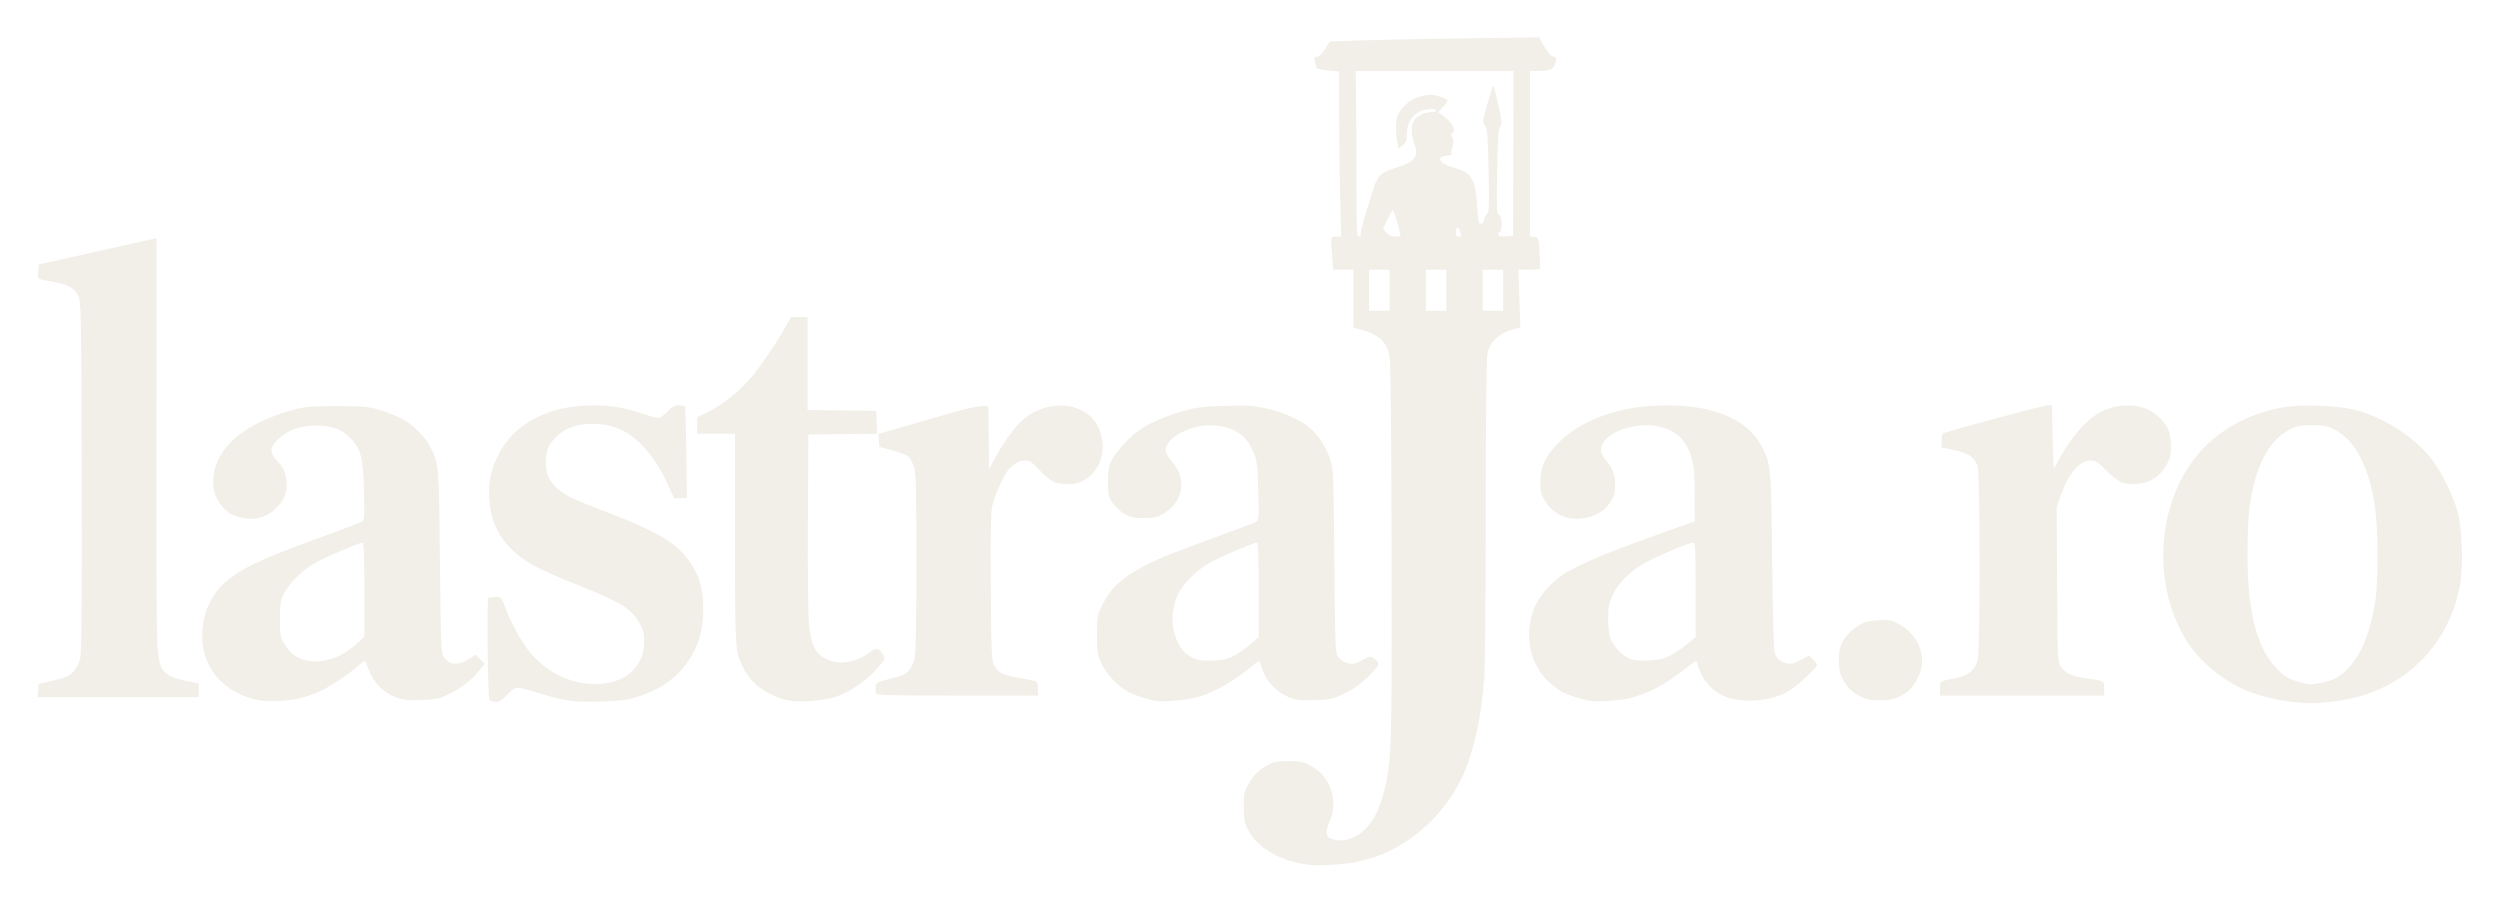
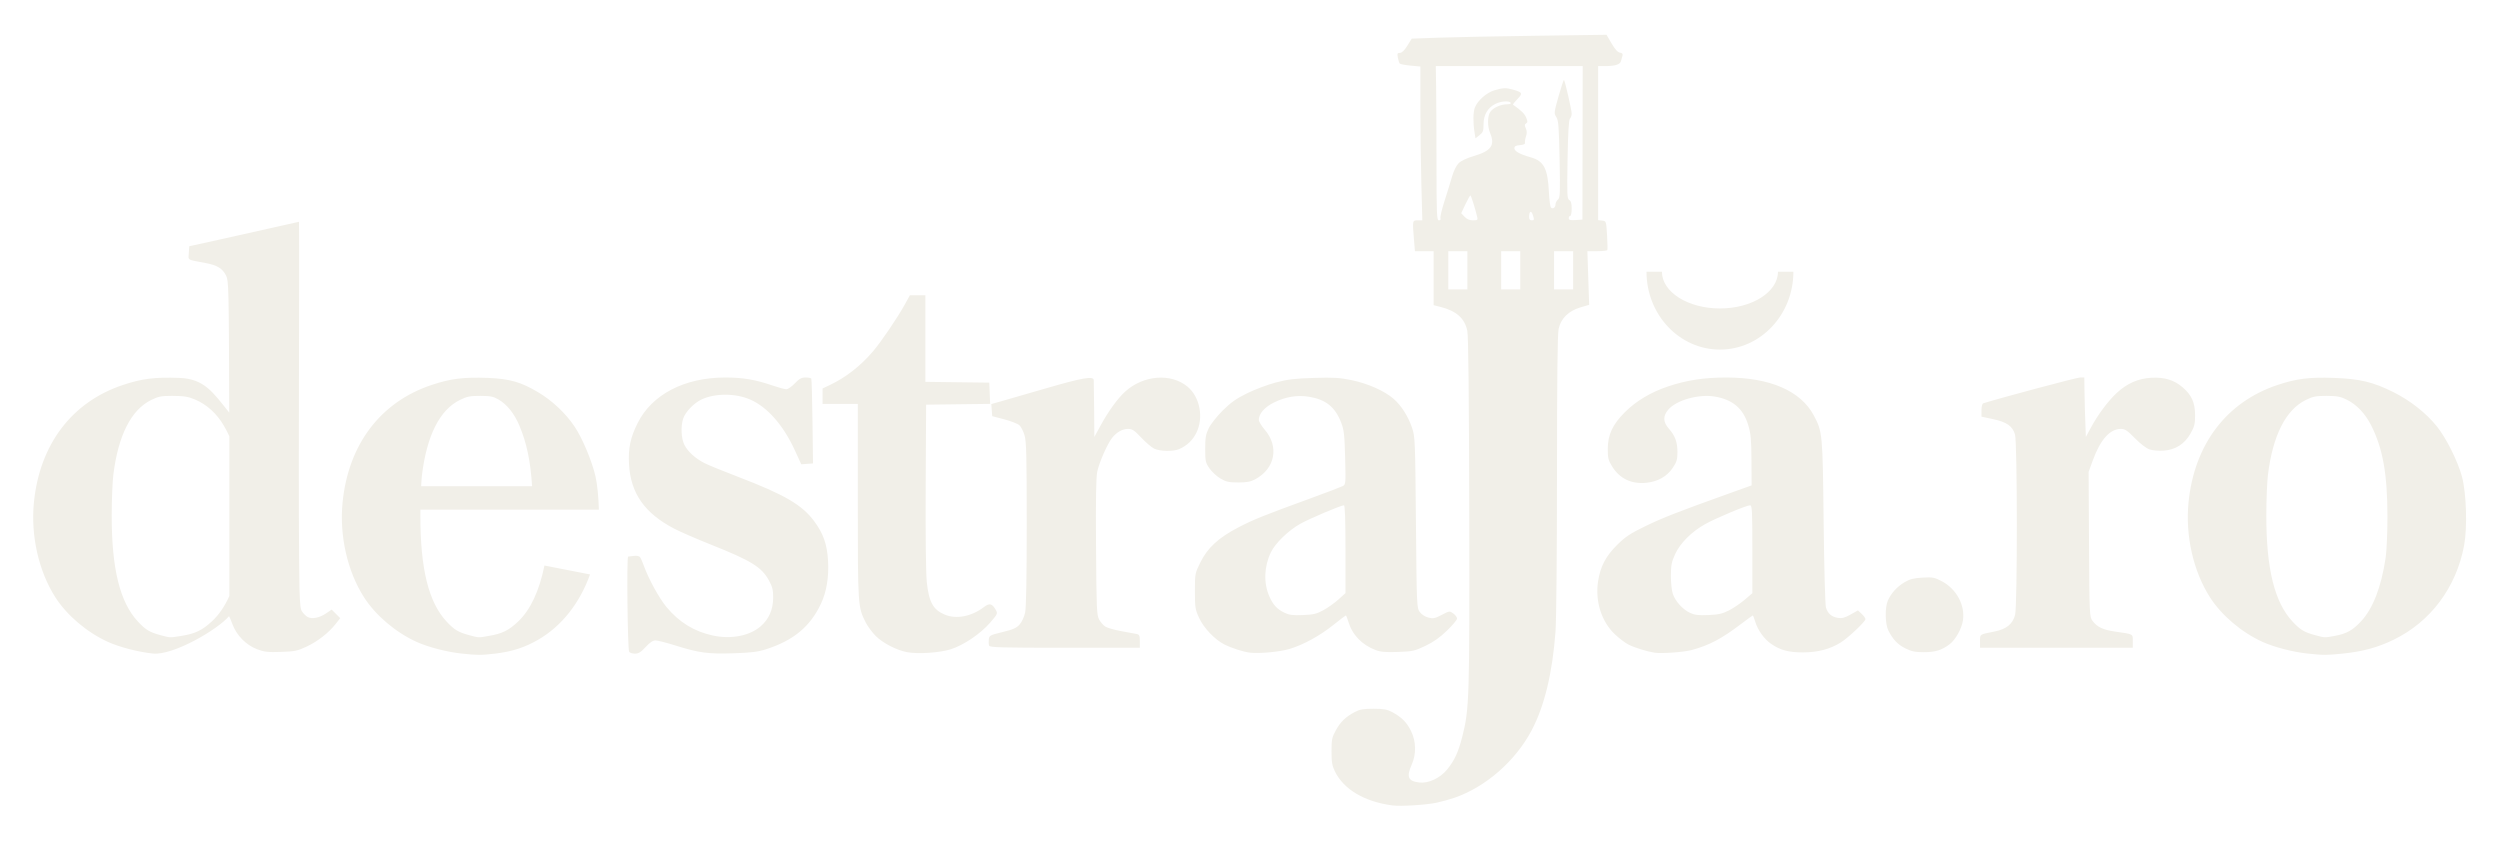
- <svg xmlns="http://www.w3.org/2000/svg" width="1585" height="573" viewBox="0 0 1585 573" role="img" aria-labelledby="logo-title logo-description">
-   <path id="lastraja-wordmark" fill="#f1efe8" fill-rule="evenodd" d="M830 548.34 C811.01 545.84 796.87 537.5 790.85 525.27 C788.91 521.33 788.5 518.93 788.5 511.5 C788.5 503.4 788.8 501.97 791.45 497.17 C794.68 491.33 798.07 488.07 804.38 484.71 C807.69 482.96 810.17 482.52 817 482.52 C823.83 482.52 826.31 482.96 829.62 484.71 C836.21 488.22 839.71 491.71 842.63 497.68 C846.11 504.78 846.29 513.29 843.13 520.45 C839.35 528.98 840.58 531.86 848.4 532.74 C854.53 533.43 862.5 529.68 867.2 523.89 C872.27 517.64 874.85 512.03 877.53 501.48 C882.31 482.63 882.52 476 882.26 349 C882.1 268.46 881.68 228.82 880.94 225.24 C879.18 216.71 873.53 211.67 862.63 208.93 L858 207.76 858 189.38 L858 171 851.65 171 L845.29 171 844.65 163.35 C843.53 150.1 843.54 150 847.16 150 L850.32 150 849.66 125.25 C849.3 111.64 849 88.08 849 72.89 L849 45.29 842.32 44.67 C838.65 44.32 835.33 43.69 834.95 43.27 C834.57 42.85 833.99 41.04 833.66 39.25 C833.14 36.46 833.33 36 835.07 36 C836.4 36 838.11 34.35 840.09 31.16 L843.11 26.31 861.3 25.65 C871.31 25.29 901.15 24.7 927.61 24.34 L975.72 23.68 979.17 29.59 C981.5 33.58 983.34 35.61 984.85 35.83 C986.39 36.05 986.94 36.67 986.62 37.83 C986.37 38.75 985.88 40.46 985.55 41.63 C984.88 43.99 981.51 45 974.37 45 L970 45 970 97.43 L970 149.87 972.75 150.18 C975.49 150.5 975.5 150.54 976.08 160 C976.4 165.22 976.48 169.84 976.27 170.25 C976.06 170.66 972.91 171 969.28 171 L962.69 171 963.29 189.26 L963.9 207.52 957.93 209.28 C949.87 211.65 944.63 216.84 943.11 223.94 C942.34 227.5 942 258.16 942 322.8 C942 376.09 941.56 422.32 940.99 430 C938.87 458.36 933.43 480.83 924.68 497.34 C913.63 518.17 893.53 535.72 872.25 543.1 C869.09 544.2 863.56 545.72 859.98 546.49 C852.84 548.01 835.56 549.08 830 548.34 Z M881 184 L881 171 874.5 171 L868 171 868 184 L868 197 874.5 197 L881 197 881 184 Z M917 184 L917 171 910.5 171 L904 171 904 184 L904 197 910.5 197 L917 197 917 184 Z M953 184 L953 171 946.5 171 L940 171 940 184 L940 197 946.5 197 L953 197 953 184 Z M862.66 148.56 C862.36 147.76 863.61 142.48 865.44 136.81 C867.27 131.14 869.58 123.63 870.58 120.13 C871.64 116.4 873.48 112.68 875.02 111.13 C876.67 109.49 880.56 107.65 885.4 106.22 C897.2 102.75 899.94 98.9 896.5 90.65 C894.53 85.94 894.59 79.03 896.63 76.12 C898.58 73.33 903.77 71 908.03 71 C909.83 71 910.86 70.58 910.5 70 C909.53 68.43 903.84 68.83 900.02 70.75 C894.82 73.36 892 78.22 892 84.58 C892 89.14 891.63 90.15 889.25 92.02 L886.5 94.19 885.82 89.85 C884.79 83.2 884.89 76.43 886.06 73.32 C887.86 68.53 894.01 63.07 899.41 61.47 C905.24 59.74 907.29 59.67 912 61.01 C918.56 62.88 918.86 63.52 915.06 67.44 C913.18 69.38 911.83 71.11 912.07 71.28 C917.76 75.3 919.94 77.44 921.01 80.03 C922.1 82.65 922.09 83.33 920.97 84.02 C919.9 84.68 919.85 85.38 920.77 87.39 C921.58 89.17 921.62 90.78 920.91 92.82 C920.36 94.41 920.04 96.34 920.2 97.11 C920.41 98.06 919.33 98.6 916.75 98.81 C913.9 99.05 913 99.56 913 100.95 C913 102.94 916.78 105.05 924 107.07 C933.14 109.64 935.73 114.65 936.54 131.33 C936.78 136.3 937.39 140.79 937.9 141.3 C939.18 142.58 941 141.26 941 139.06 C941 138.06 941.74 136.63 942.64 135.88 C944.11 134.66 944.23 131.8 943.77 108.42 C943.32 86.02 943.01 81.94 941.54 79.7 C939.89 77.18 939.94 76.66 943.07 65.54 C944.86 59.19 946.52 54.19 946.76 54.43 C947.47 55.14 952 74.98 952 77.39 C952 78.6 951.47 80.13 950.83 80.77 C950.02 81.58 949.51 90.13 949.19 108.61 C948.78 132.55 948.89 135.36 950.36 136.18 C951.54 136.84 952 138.51 952 142.05 C952 144.77 951.55 147 951 147 C950.45 147 950 147.7 950 148.55 C950 149.78 950.98 150.05 954.66 149.8 L959.32 149.5 959.41 97.25 L959.5 45 909.49 45 L859.49 45 859.72 59.75 C859.84 67.86 859.96 91.49 859.97 112.25 C860 146.24 860.16 150 861.61 150 C862.6 150 863 149.45 862.66 148.56 Z M887.69 147.75 C886.16 141.39 883.51 133.01 883.04 133.05 C882.74 133.08 881.22 135.81 879.64 139.12 L876.79 145.15 879.07 147.57 C880.63 149.23 882.44 150 884.79 150 C887.85 150 888.17 149.75 887.69 147.75 Z M925.62 146.56 C924.49 142.94 923.04 143.6 923.02 147.75 C923 149.28 923.59 150 924.85 150 C926.5 150 926.59 149.63 925.62 146.56 Z M1452.91 444.93 C1442.92 443.87 1430.22 440.57 1422.34 437 C1408.11 430.55 1394.39 418.91 1386.52 406.6 C1375.16 388.83 1369.7 364.58 1371.96 341.92 C1375.9 302.53 1397.79 273.67 1432.51 262.1 C1445.52 257.76 1454.21 256.67 1471 257.28 C1488.71 257.93 1497.55 260.05 1511.5 267 C1522.91 272.69 1533.67 281.17 1541 290.26 C1547.35 298.12 1555.32 314.07 1558.1 324.5 C1561.14 335.88 1561.85 359.14 1559.54 371.48 C1554.18 399.98 1536.75 423.29 1511.65 435.5 C1500.79 440.79 1490.61 443.56 1476.87 444.97 C1465.76 446.11 1463.97 446.1 1452.91 444.93 Z M1471.53 432.91 C1479.51 431.44 1483.66 429.14 1489.33 423.07 C1497.49 414.36 1503.11 399.87 1506.14 379.81 C1506.84 375.19 1507.38 362.62 1507.37 351.5 C1507.32 322.59 1504.26 305.42 1496.33 289.67 C1492.24 281.54 1486.35 275.36 1479.5 272 C1475.4 269.99 1472.96 269.54 1466 269.52 C1458.68 269.5 1456.71 269.89 1451.79 272.31 C1438.14 279 1429.31 296.48 1426.01 323.29 C1425.42 328.13 1424.92 340.51 1424.91 350.79 C1424.85 387.2 1430.5 410.07 1442.8 423.21 C1448.05 428.83 1450.72 430.43 1458.23 432.45 C1464.83 434.23 1464.47 434.21 1471.53 432.91 Z M164.76 444.02 C147.97 441 135.45 431.14 130.48 417 C126.77 406.46 127.67 392.55 132.72 382.53 C136.47 375.11 140.46 370.48 147.35 365.6 C158.24 357.87 168.27 353.45 206.95 339.33 C218.19 335.22 228.25 331.4 229.29 330.84 C231.07 329.89 231.16 328.72 230.75 311.66 C230.25 290.6 229.09 285.66 223.04 278.79 C217.43 272.41 210.89 269.8 200.58 269.81 C190.09 269.82 182.14 272.67 176.25 278.52 C170.96 283.77 170.77 286.62 175.36 291.75 C179.7 296.61 180.66 298.53 181.49 304.07 C182.56 311.21 180.58 316.75 175.08 322.09 C168.18 328.78 160.34 330.48 150.25 327.48 C146.47 326.36 144.11 324.8 141.2 321.49 C136.44 316.08 134.52 309.92 135.29 302.47 C137.27 283.27 155.15 268.23 186 259.82 C193.5 257.78 196.74 257.5 213.5 257.5 C230.36 257.51 233.4 257.76 240.46 259.81 C244.85 261.08 251.15 263.54 254.46 265.29 C261.75 269.12 269.65 276.89 272.86 283.39 C278.32 294.43 278.31 294.24 278.92 356.05 C279.45 408.58 279.65 413.82 281.25 416.26 C282.21 417.73 283.96 419.44 285.14 420.07 C288.08 421.65 293.17 420.64 297.68 417.57 L301.46 415 304.38 417.92 L307.3 420.84 304.12 424.85 C299.28 430.96 291.96 436.65 284.36 440.23 C278.26 443.1 276.33 443.5 267 443.82 C258.12 444.13 255.62 443.85 250.79 442.04 C243.19 439.17 236.68 432.56 233.86 424.83 C232.69 421.62 231.5 419 231.22 419 C230.94 419 228.42 420.96 225.61 423.36 C219.19 428.84 208.01 436.07 201.59 438.88 C198.89 440.06 194.17 441.67 191.09 442.45 C183.77 444.31 170.72 445.09 164.76 444.02 Z M211.18 417.36 C216.11 415.81 222.33 411.8 227.75 406.68 L231 403.61 231 373.8 C231 353.47 230.66 344 229.94 344 C227.95 344 206.52 353.13 200 356.75 C191.98 361.21 183.19 369.86 179.94 376.5 C177.8 380.89 177.5 382.86 177.5 392.58 C177.5 403.15 177.64 403.88 180.5 408.48 C184.2 414.43 187.42 416.89 193.67 418.55 C198.96 419.96 203.99 419.61 211.18 417.36 Z M310.34 443.75 C309.25 442 308.56 379.02 309.63 378.93 C310.11 378.9 311.91 378.68 313.64 378.45 C315.42 378.22 317.19 378.57 317.72 379.27 C318.24 379.95 319.47 382.75 320.46 385.5 C323.63 394.27 330.8 407.32 335.73 413.25 C344.36 423.65 354.68 429.97 367.44 432.69 C379.79 435.31 392.23 432.92 399.76 426.47 C405.42 421.63 408.33 415.06 408.37 407 C408.4 401.68 407.88 399.54 405.5 395.18 C400.57 386.12 393.43 381.7 366.5 370.98 C356.6 367.05 345.12 362.07 341 359.91 C320.81 349.39 311.3 335.79 310.23 315.95 C309.65 305.07 311.15 297.93 316.11 288.01 C325.86 268.54 347.99 257.02 375.68 257.01 C387.72 257 396.2 258.43 407.93 262.45 C412.01 263.85 416.24 265 417.33 265 C418.42 265 421.02 263.2 423.11 261 C426.13 257.83 427.64 257 430.4 257 C432.32 257 434.09 257.34 434.33 257.75 C434.58 258.16 434.95 271.32 435.14 287 L435.5 315.5 431.5 315.79 L427.5 316.09 423.13 306.56 C415.33 289.55 404.51 277.21 392.9 272.08 C382.83 267.62 368.7 267.6 359.47 272.03 C354.36 274.48 348.6 280.49 347.13 284.9 C345.36 290.21 345.74 298.56 347.94 302.88 C350.31 307.53 355.5 312.21 361.79 315.37 C364.38 316.68 374.38 320.76 384 324.44 C416.31 336.81 428.08 343.67 436.44 355.02 C442.5 363.26 445.06 370.56 445.72 381.5 C446.4 392.81 444.75 402.91 440.86 411.13 C433.51 426.66 422.2 436.02 403.5 442.02 C397.96 443.8 393.34 444.37 381.34 444.75 C364.01 445.31 357.92 444.49 341.89 439.47 C335.81 437.56 329.68 436 328.26 436 C326.48 436 324.4 437.4 321.55 440.5 C318.33 444.01 316.72 445 314.27 445 C312.54 445 310.77 444.44 310.34 443.75 Z M499.72 444.03 C492.51 442.72 483.03 437.84 478.16 432.95 C475.78 430.55 472.74 426.44 471.4 423.81 C466.02 413.19 466 412.85 466 341.29 L466 275 454 275 L442 275 442 269.74 L442 264.47 447.09 262.06 C457.86 256.94 467.67 249.29 476.25 239.3 C481.85 232.78 493.12 216.17 498.14 207.04 L501.46 201 506.73 201 L512 201 512 230.48 L512 259.96 533.75 260.23 L555.5 260.5 555.79 267.73 L556.09 274.96 534.29 275.23 L512.5 275.5 512.21 331 C512.04 364.51 512.34 390.38 512.96 396.29 C514.41 409.96 517.28 415.13 525.25 418.46 C533.07 421.73 543.44 419.71 551.86 413.29 C555.67 410.38 557.43 410.81 559.94 415.24 C561.33 417.68 561.17 418.03 556.11 423.88 C549.49 431.52 537.95 439.31 529.21 442.04 C521.66 444.4 507.15 445.38 499.72 444.03 Z M733 444.33 C728.47 443.79 720.55 441.25 715.57 438.75 C709.09 435.49 701.54 427.58 698.37 420.72 C695.71 414.96 695.5 413.61 695.5 402.45 C695.5 390.52 695.54 390.32 699.27 382.76 C704.1 372.99 711.5 366.16 724.74 359.23 C735.21 353.76 741.98 351.03 773.77 339.44 C784.92 335.38 794.98 331.54 796.14 330.93 C798.18 329.83 798.23 329.31 797.77 311.65 C797.36 295.92 797 292.72 795.05 287.67 C790.95 277.06 784.56 271.94 773.11 270.1 C765.13 268.81 757.26 270.11 749.31 274.02 C742.96 277.15 739 281.67 739 285.81 C739 286.95 740.78 289.94 742.96 292.45 C752.99 304.05 750.14 319.02 736.5 326.32 C733.42 327.97 730.77 328.46 724.97 328.46 C718.63 328.45 716.73 328.03 712.9 325.79 C710.4 324.32 707.04 321.22 705.43 318.9 C702.72 314.98 702.5 313.99 702.5 305.58 C702.5 298.01 702.9 295.67 704.92 291.5 C706.26 288.74 710.52 283.35 714.44 279.46 C719.91 274.03 723.69 271.35 731.02 267.75 C736.23 265.17 745 261.88 750.5 260.42 C758.66 258.26 763.45 257.68 776.5 257.29 C789.95 256.88 794.05 257.12 802.21 258.81 C813.15 261.08 824.43 266.07 830.63 271.4 C835.92 275.94 840.64 283.33 843.33 291.25 C845.37 297.26 845.47 299.78 845.97 355.68 C846.49 412.76 846.54 413.91 848.6 416.68 C849.83 418.34 852.24 419.89 854.45 420.45 C857.7 421.28 858.93 421.03 863.55 418.61 C868.8 415.86 868.92 415.84 871.41 417.66 C872.8 418.67 873.95 420.21 873.97 421.09 C873.99 421.96 870.89 425.67 867.09 429.34 C862.25 434.02 857.84 437.13 852.34 439.74 C845.07 443.2 843.72 443.5 833.69 443.85 C825.31 444.14 821.9 443.85 818.52 442.56 C809.12 438.97 802.64 432.2 799.93 423.16 C799.24 420.87 798.49 419 798.25 419 C798.02 419 794.17 421.92 789.7 425.5 C780.48 432.87 769.52 438.88 760 441.78 C753.43 443.77 739.42 445.1 733 444.33 Z M782.92 415.45 C785.9 413.83 790.51 410.55 793.17 408.16 L798 403.81 798 373.91 C798 354.41 797.65 344 796.99 344 C794.92 344 773.73 352.98 767.23 356.61 C759.16 361.11 750.21 369.8 747.21 376.03 C742.57 385.69 742.17 396.84 746.15 405.99 C748.63 411.7 751.47 414.78 756.5 417.17 C759.7 418.69 762.21 419.01 769 418.74 C776.14 418.46 778.37 417.93 782.92 415.45 Z M1008.5 444.36 C1003.35 443.58 994.73 440.9 990.6 438.8 C988.43 437.69 984.31 434.57 981.45 431.86 C972.26 423.18 967.87 409.31 969.98 395.7 C971.55 385.59 975.22 378.59 983.03 370.88 C988.57 365.4 991.87 363.21 1002.11 358.24 C1014.04 352.46 1024.03 348.55 1058.5 336.19 L1074.5 330.45 1074.4 313.38 C1074.31 299.02 1073.95 295.2 1072.16 289.29 C1068.74 278.04 1061.53 271.96 1049.26 269.96 C1038.28 268.17 1023.14 272.47 1017.72 278.93 C1014.03 283.3 1014.16 287.28 1018.13 291.8 C1022.46 296.73 1024 300.95 1024 307.85 C1024 312.88 1023.51 314.5 1020.75 318.6 C1016.86 324.37 1010.65 327.87 1002.9 328.67 C992.74 329.71 984.68 325.89 979.56 317.6 C976.95 313.39 976.56 311.81 976.57 305.62 C976.59 295.97 979.87 288.94 988.23 280.61 C995.89 272.97 1005.9 267 1017.65 263.06 C1030.34 258.81 1042.26 257 1057.38 257.01 C1087.01 257.04 1107.91 266.1 1116.8 282.77 C1122.77 293.98 1122.87 294.98 1123.53 355.31 C1123.87 386.28 1124.56 411.87 1125.1 413.63 C1126.38 417.74 1128.95 419.96 1133.27 420.66 C1136 421.1 1137.95 420.58 1141.85 418.39 L1146.9 415.55 1149.45 417.95 C1150.85 419.27 1152 420.87 1152 421.52 C1152 423.13 1140.42 434.09 1135.33 437.3 C1128.02 441.9 1119.65 444.13 1109.59 444.15 C1099.62 444.16 1094.02 442.66 1087.66 438.26 C1083.01 435.04 1078.66 428.94 1076.95 423.23 C1076.25 420.9 1075.52 419 1075.31 419 C1075.11 419 1071.47 421.64 1067.22 424.87 C1054.07 434.87 1045.66 439.3 1033.67 442.55 C1028.37 443.99 1013.25 445.07 1008.5 444.36 Z M1058.98 415.62 C1061.99 414.1 1066.83 410.83 1069.73 408.35 L1075 403.85 1075 373.92 C1075 347.48 1074.82 344 1073.44 344 C1071.05 344 1050.32 352.68 1043 356.75 C1033.71 361.91 1025.84 369.76 1022.41 377.29 C1020.02 382.52 1019.57 384.84 1019.54 392 C1019.52 396.68 1020.12 402.23 1020.86 404.34 C1022.66 409.46 1027.58 414.89 1032.49 417.2 C1035.68 418.69 1038.25 419.01 1045 418.73 C1051.85 418.45 1054.56 417.85 1058.98 415.62 Z M1179.17 441.4 C1173.94 438.79 1170.69 435.38 1167.57 429.2 C1165.4 424.91 1165.19 413.68 1167.2 409 C1169.36 403.96 1173.54 399.35 1178.74 396.31 C1182.27 394.24 1184.95 393.56 1190.88 393.23 C1197.79 392.85 1199.01 393.08 1204 395.71 C1213.95 400.95 1219.92 412 1218.38 422.31 C1217.52 428.03 1213.37 435.48 1209.34 438.56 C1203.97 442.65 1199.6 444 1191.73 444 C1185.83 444 1183.37 443.49 1179.17 441.4 Z M24.19 437.8 L24.5 433.6 33.96 431.4 C42.12 429.51 43.86 428.72 46.62 425.72 C48.76 423.38 50.17 420.48 50.92 416.87 C51.71 413.07 51.96 379.41 51.77 301.5 C51.51 195.33 51.43 191.37 49.58 187.63 C47.17 182.78 43.54 180.55 35.68 179.08 C22.64 176.64 23.86 177.37 24.2 172.24 L24.5 167.65 44 163.35 C54.73 160.99 71.46 157.24 81.2 155.03 C90.93 152.81 99.03 151 99.2 151 C99.36 151 99.35 206.01 99.17 273.25 C98.97 346.53 99.23 400.66 99.81 408.37 C100.84 421.96 101.65 424.17 107.06 428.18 C108.4 429.18 113.21 430.73 117.75 431.64 L126 433.28 126 437.64 L126 442 74.94 442 L23.89 442 24.19 437.8 Z M555.39 439.58 C555.1 438.81 555 436.89 555.18 435.33 C555.48 432.65 555.97 432.39 564.49 430.32 C571.67 428.58 574.03 427.54 576.14 425.17 C577.65 423.48 579.27 419.99 579.9 417.05 C580.63 413.65 581 393.19 581 356.63 C581 310.58 580.75 300.53 579.51 296.35 C578.69 293.59 577.11 290.5 576 289.5 C574.89 288.49 570.27 286.69 565.74 285.49 L557.5 283.32 557.19 279.2 L556.89 275.09 562.69 273.45 C565.89 272.55 580.08 268.45 594.24 264.34 C619.08 257.13 626.34 255.88 626.62 258.75 C626.69 259.44 626.81 268.44 626.89 278.75 L627.03 297.5 631.11 290 C636.56 279.99 642.89 271.24 648.04 266.58 C660.45 255.37 679.12 253.88 690.41 263.19 C698.91 270.19 701.62 284.35 696.45 294.72 C693.91 299.81 690.03 303.47 684.7 305.78 C680.76 307.5 671.49 307.29 667.7 305.41 C665.94 304.53 662 301.16 658.94 297.91 C654.23 292.92 652.84 292 649.94 292.01 C646.07 292.01 642.17 294.24 639.02 298.25 C635.85 302.28 630.38 314.74 629.03 321 C628.19 324.92 627.94 339.74 628.18 372.5 C628.47 414.25 628.66 418.8 630.27 421.74 C631.24 423.52 633.12 425.69 634.45 426.56 C635.77 427.43 640.6 428.82 645.18 429.65 C649.75 430.48 654.51 431.36 655.75 431.6 C657.68 431.98 658 432.67 658 436.52 L658 441 606.97 441 C563.88 441 555.85 440.78 555.39 439.58 Z M1230 436.57 C1230 431.65 1229.46 432.01 1239.91 429.93 C1247.98 428.33 1252.31 424.81 1253.88 418.56 C1255.49 412.17 1255.44 301.19 1253.82 295.81 C1252.1 290.07 1248.26 287.37 1238.97 285.37 L1231 283.66 1231 279.3 C1231 276.68 1231.5 274.78 1232.25 274.55 C1245.4 270.48 1295.95 257 1298.08 257 L1301 257 1301.11 265.75 C1301.17 270.56 1301.3 276.52 1301.39 279 C1301.48 281.48 1301.67 286.65 1301.8 290.5 L1302.05 297.5 1305.35 291.37 C1310.17 282.42 1317.02 273.18 1322.91 267.68 C1330 261.05 1337.66 257.66 1346.67 257.18 C1355.56 256.7 1362.11 258.69 1367.89 263.64 C1374.06 268.92 1376.37 274.05 1376.41 282.53 C1376.44 288.56 1376.01 290.33 1373.37 295.03 C1369.31 302.25 1363.12 306.22 1355.03 306.8 C1351.83 307.04 1347.53 306.67 1345.48 305.99 C1343.23 305.25 1339.28 302.24 1335.49 298.38 C1330.25 293.04 1328.69 292 1325.87 292 C1318.46 292.01 1311.95 299.27 1306.87 313.19 L1303.93 321.25 1304.21 370.55 C1304.49 418.89 1304.54 419.91 1306.6 422.68 C1309.76 426.91 1313.73 428.79 1322.01 429.99 C1334.67 431.82 1334 431.45 1334 436.52 L1334 441 1282 441 L1230 441 1230 436.57 Z" />
+ <svg xmlns="http://www.w3.org/2000/svg" width="1702" height="573" viewBox="0 0 1702 573" role="img" aria-labelledby="logo-title logo-description">
+   <path id="destraja-wordmark" fill="#f1efe8" fill-rule="evenodd" d="M948 548.34 C929.01 545.84 914.87 537.5 908.85 525.27 C906.91 521.33 906.5 518.93 906.5 511.5 C906.5 503.4 906.8 501.97 909.45 497.17 C912.68 491.33 916.07 488.07 922.38 484.71 C925.69 482.96 928.17 482.52 935 482.52 C941.83 482.52 944.31 482.96 947.62 484.71 C954.21 488.22 957.71 491.71 960.63 497.68 C964.11 504.78 964.29 513.29 961.13 520.45 C957.35 528.98 958.58 531.86 966.4 532.74 C972.53 533.43 980.5 529.68 985.2 523.89 C990.27 517.64 992.85 512.03 995.53 501.48 C1000.31 482.63 1000.52 476 1000.26 349 C1000.1 268.46 999.68 228.82 998.94 225.24 C997.18 216.71 991.53 211.67 980.63 208.93 L976 207.76 L976 189.38 L976 171 L969.65 171 L963.29 171 L962.65 163.35 C961.53 150.1 961.54 150 965.16 150 L968.32 150 L967.66 125.25 C967.3 111.64 967 88.08 967 72.89 L967 45.29 L960.32 44.67 C956.65 44.32 953.33 43.69 952.95 43.27 C952.57 42.85 951.99 41.04 951.66 39.25 C951.14 36.46 951.33 36 953.07 36 C954.4 36 956.11 34.35 958.09 31.16 L961.11 26.31 L979.3 25.65 C989.31 25.29 1019.15 24.7 1045.61 24.34 L1093.72 23.68 L1097.17 29.59 C1099.5 33.58 1101.34 35.61 1102.85 35.83 C1104.39 36.05 1104.94 36.67 1104.62 37.83 C1104.37 38.75 1103.88 40.46 1103.55 41.63 C1102.88 43.99 1099.51 45 1092.37 45 L1088 45 L1088 97.43 L1088 149.87 L1090.75 150.18 C1093.49 150.5 1093.5 150.54 1094.08 160 C1094.4 165.22 1094.48 169.84 1094.27 170.25 C1094.06 170.66 1090.91 171 1087.28 171 L1080.69 171 L1081.29 189.26 L1081.9 207.52 L1075.93 209.28 C1067.87 211.65 1062.63 216.84 1061.11 223.94 C1060.34 227.5 1060 258.16 1060 322.8 C1060 376.09 1059.56 422.32 1058.99 430 C1056.87 458.36 1051.43 480.83 1042.68 497.34 C1031.63 518.17 1011.53 535.72 990.25 543.1 C987.09 544.2 981.56 545.72 977.98 546.49 C970.84 548.01 953.56 549.08 948 548.34 Z M999 184 L999 171 L992.5 171 L986 171 L986 184 L986 197 L992.5 197 L999 197 L999 184 Z M1035 184 L1035 171 L1028.5 171 L1022 171 L1022 184 L1022 197 L1028.5 197 L1035 197 L1035 184 Z M1071 184 L1071 171 L1064.5 171 L1058 171 L1058 184 L1058 197 L1064.5 197 L1071 197 L1071 184 Z M980.66 148.56 C980.36 147.76 981.61 142.48 983.44 136.81 C985.27 131.14 987.58 123.63 988.58 120.13 C989.64 116.4 991.48 112.68 993.02 111.13 C994.67 109.49 998.56 107.65 1003.4 106.22 C1015.2 102.75 1017.94 98.9 1014.5 90.65 C1012.53 85.94 1012.59 79.03 1014.63 76.12 C1016.58 73.33 1021.77 71 1026.03 71 C1027.83 71 1028.86 70.58 1028.5 70 C1027.53 68.43 1021.84 68.83 1018.02 70.75 C1012.82 73.36 1010 78.22 1010 84.58 C1010 89.14 1009.63 90.15 1007.25 92.02 L1004.5 94.19 L1003.82 89.85 C1002.79 83.2 1002.89 76.43 1004.06 73.32 C1005.86 68.53 1012.01 63.07 1017.41 61.47 C1023.24 59.74 1025.29 59.67 1030 61.01 C1036.56 62.88 1036.86 63.52 1033.06 67.44 C1031.18 69.38 1029.83 71.11 1030.07 71.28 C1035.76 75.3 1037.94 77.44 1039.01 80.03 C1040.1 82.65 1040.09 83.33 1038.97 84.02 C1037.9 84.68 1037.85 85.38 1038.77 87.39 C1039.58 89.17 1039.62 90.78 1038.91 92.82 C1038.36 94.41 1038.04 96.34 1038.2 97.11 C1038.41 98.06 1037.33 98.6 1034.75 98.81 C1031.9 99.05 1031 99.56 1031 100.95 C1031 102.94 1034.78 105.05 1042 107.07 C1051.14 109.64 1053.73 114.65 1054.54 131.33 C1054.78 136.3 1055.39 140.79 1055.9 141.3 C1057.18 142.58 1059 141.26 1059 139.06 C1059 138.06 1059.74 136.63 1060.64 135.88 C1062.11 134.66 1062.23 131.8 1061.77 108.42 C1061.32 86.02 1061.01 81.94 1059.54 79.7 C1057.89 77.18 1057.94 76.66 1061.07 65.54 C1062.86 59.19 1064.52 54.19 1064.76 54.43 C1065.47 55.14 1070 74.98 1070 77.39 C1070 78.6 1069.47 80.13 1068.83 80.77 C1068.02 81.58 1067.51 90.13 1067.19 108.61 C1066.78 132.55 1066.89 135.36 1068.36 136.18 C1069.54 136.84 1070 138.51 1070 142.05 C1070 144.77 1069.55 147 1069 147 C1068.45 147 1068 147.7 1068 148.55 C1068 149.78 1068.98 150.05 1072.66 149.8 L1077.32 149.5 L1077.41 97.25 L1077.5 45 L1027.49 45 L977.49 45 L977.72 59.75 C977.84 67.86 977.96 91.49 977.97 112.25 C978 146.24 978.16 150 979.61 150 C980.6 150 981 149.45 980.66 148.56 Z M1005.69 147.75 C1004.16 141.39 1001.51 133.01 1001.04 133.05 C1000.74 133.08 999.22 135.81 997.64 139.12 L994.79 145.15 L997.07 147.57 C998.63 149.23 1000.44 150 1002.79 150 C1005.85 150 1006.17 149.75 1005.69 147.75 Z M1043.62 146.56 C1042.49 142.94 1041.04 143.6 1041.02 147.75 C1041 149.28 1041.59 150 1042.85 150 C1044.5 150 1044.59 149.63 1043.62 146.56 Z M1570.91 444.93 C1560.92 443.87 1548.22 440.57 1540.34 437 C1526.11 430.55 1512.39 418.91 1504.52 406.6 C1493.16 388.83 1487.7 364.58 1489.96 341.92 C1493.9 302.53 1515.79 273.67 1550.51 262.1 C1563.52 257.76 1572.21 256.67 1589 257.28 C1606.71 257.93 1615.55 260.05 1629.5 267 C1640.91 272.69 1651.67 281.17 1659 290.26 C1665.35 298.12 1673.32 314.07 1676.1 324.5 C1679.14 335.88 1679.85 359.14 1677.54 371.48 C1672.18 399.98 1654.75 423.29 1629.65 435.5 C1618.79 440.79 1608.61 443.56 1594.87 444.97 C1583.76 446.11 1581.97 446.1 1570.91 444.93 Z M1589.53 432.91 C1597.51 431.44 1601.66 429.14 1607.33 423.07 C1615.49 414.36 1621.11 399.87 1624.14 379.81 C1624.84 375.19 1625.38 362.62 1625.37 351.5 C1625.32 322.59 1622.26 305.42 1614.33 289.67 C1610.24 281.54 1604.35 275.36 1597.5 272 C1593.4 269.99 1590.96 269.54 1584 269.52 C1576.68 269.5 1574.71 269.89 1569.79 272.31 C1556.14 279 1547.31 296.48 1544.01 323.29 C1543.42 328.13 1542.92 340.51 1542.91 350.79 C1542.85 387.2 1548.5 410.07 1560.8 423.21 C1566.05 428.83 1568.72 430.43 1576.23 432.45 C1582.83 434.23 1582.47 434.21 1589.53 432.91 Z M283.62 437 C269.39 430.55 255.67 418.91 247.8 406.6 C236.44 388.83 230.98 364.58 233.24 341.92 C237.18 302.53 259.07 273.67 293.79 262.1 C306.8 257.76 315.49 256.67 332.28 257.28 C347.16 257.93 354.59 260.05 366.3 267 C375.89 272.69 384.93 281.17 391.08 290.26 C396.42 298.12 403.11 314.07 405.45 324.5 C406.69 330.05 407.47 338.44 407.72 347 L286.22 347 C286.2 348.28 286.2 349.55 286.19 350.79 C286.13 387.2 291.78 410.07 304.08 423.21 C309.33 428.83 312 430.43 319.51 432.45 C322.73 433.32 324.29 433.76 325.87 433.83 C327.45 433.9 329.04 433.61 332.3 433.02 L332.88 432.91 C341.82 431.44 346.46 429.14 352.81 423.07 C361.14 415.13 367.11 402.39 370.67 385.01 L401.69 391.08 C394.73 410.56 382.44 426.23 366.43 435.5 C357.31 440.79 348.76 443.56 337.21 444.97 C327.04 446.11 325.25 446.1 314.19 444.93 C304.2 443.87 291.5 440.57 283.62 437 Z M286.71 331 L362.25 331 C361.16 313.69 358.48 301.29 353.56 289.67 C350.13 281.54 345.18 275.36 339.42 272 C335.98 269.99 333.93 269.54 327.28 269.52 C319.96 269.5 317.99 269.89 313.07 272.31 C299.42 279 290.59 296.48 287.29 323.29 C287.08 325.03 286.88 327.75 286.71 331 Z M428.34 443.75 C427.25 442 426.56 379.02 427.63 378.93 C428.11 378.9 429.91 378.68 431.64 378.45 C433.42 378.22 435.19 378.57 435.72 379.27 C436.24 379.95 437.47 382.75 438.46 385.5 C441.63 394.27 448.8 407.32 453.73 413.25 C462.36 423.65 472.68 429.97 485.44 432.69 C497.79 435.31 510.23 432.92 517.76 426.47 C523.42 421.63 526.33 415.06 526.37 407 C526.4 401.68 525.88 399.54 523.5 395.18 C518.57 386.12 511.43 381.7 484.5 370.98 C474.6 367.05 463.12 362.07 459 359.91 C438.81 349.39 429.3 335.79 428.23 315.95 C427.65 305.07 429.15 297.93 434.11 288.01 C443.86 268.54 465.99 257.02 493.68 257.01 C505.72 257 514.2 258.43 525.93 262.45 C530.01 263.85 534.24 265 535.33 265 C536.42 265 539.02 263.2 541.11 261 C544.13 257.83 545.64 257 548.4 257 C550.32 257 552.09 257.34 552.33 257.75 C552.58 258.16 552.95 271.32 553.14 287 L553.5 315.5 L549.5 315.79 L545.5 316.09 L541.13 306.56 C533.33 289.55 522.51 277.21 510.9 272.08 C500.83 267.62 486.7 267.6 477.47 272.03 C472.36 274.48 466.6 280.49 465.13 284.9 C463.36 290.21 463.74 298.56 465.94 302.88 C468.31 307.53 473.5 312.21 479.79 315.37 C482.38 316.68 492.38 320.76 502 324.44 C534.31 336.81 546.08 343.67 554.44 355.02 C560.5 363.26 563.06 370.56 563.72 381.5 C564.4 392.81 562.75 402.91 558.86 411.13 C551.51 426.66 540.2 436.02 521.5 442.02 C515.96 443.8 511.34 444.37 499.34 444.75 C482.01 445.31 475.92 444.49 459.89 439.47 C453.81 437.56 447.68 436 446.26 436 C444.48 436 442.4 437.4 439.55 440.5 C436.33 444.01 434.72 445 432.27 445 C430.54 445 428.77 444.44 428.34 443.75 Z M617.72 444.03 C610.51 442.72 601.03 437.84 596.16 432.95 C593.78 430.55 590.74 426.44 589.4 423.81 C584.02 413.19 584 412.85 584 341.29 L584 275 L572 275 L560 275 L560 269.74 L560 264.47 L565.09 262.06 C575.86 256.94 585.67 249.29 594.25 239.3 C599.85 232.78 611.12 216.17 616.14 207.04 L619.46 201 L624.73 201 L630 201 L630 230.48 L630 259.96 L651.75 260.23 L673.5 260.5 L673.79 267.73 L674.09 274.96 L652.29 275.23 L630.5 275.5 L630.21 331 C630.04 364.51 630.34 390.38 630.96 396.29 C632.41 409.96 635.28 415.13 643.25 418.46 C651.07 421.73 661.44 419.71 669.86 413.29 C673.67 410.38 675.43 410.81 677.94 415.24 C679.33 417.68 679.17 418.03 674.11 423.88 C667.49 431.52 655.95 439.31 647.21 442.04 C639.66 444.4 625.15 445.38 617.72 444.03 Z M851 444.33 C846.47 443.79 838.55 441.25 833.57 438.75 C827.09 435.49 819.54 427.58 816.37 420.72 C813.71 414.96 813.5 413.61 813.5 402.45 C813.5 390.52 813.54 390.32 817.27 382.76 C822.1 372.99 829.5 366.16 842.74 359.23 C853.21 353.76 859.98 351.03 891.77 339.44 C902.92 335.38 912.98 331.54 914.14 330.93 C916.18 329.83 916.23 329.31 915.77 311.65 C915.36 295.92 915 292.72 913.05 287.67 C908.95 277.06 902.56 271.94 891.11 270.1 C883.13 268.81 875.26 270.11 867.31 274.02 C860.96 277.15 857 281.67 857 285.81 C857 286.95 858.78 289.94 860.96 292.45 C870.99 304.05 868.14 319.02 854.5 326.32 C851.42 327.97 848.77 328.46 842.97 328.46 C836.63 328.45 834.73 328.03 830.9 325.79 C828.4 324.32 825.04 321.22 823.43 318.9 C820.72 314.98 820.5 313.99 820.5 305.58 C820.5 298.01 820.9 295.67 822.92 291.5 C824.26 288.74 828.52 283.35 832.44 279.46 C837.91 274.03 841.69 271.35 849.02 267.75 C854.23 265.17 863 261.88 868.5 260.42 C876.66 258.26 881.45 257.68 894.5 257.29 C907.95 256.88 912.05 257.12 920.21 258.81 C931.15 261.08 942.43 266.07 948.63 271.4 C953.92 275.94 958.64 283.33 961.33 291.25 C963.37 297.26 963.47 299.78 963.97 355.68 C964.49 412.76 964.54 413.91 966.6 416.68 C967.83 418.34 970.24 419.89 972.45 420.45 C975.7 421.28 976.93 421.03 981.55 418.61 C986.8 415.86 986.92 415.84 989.41 417.66 C990.8 418.67 991.95 420.21 991.97 421.09 C991.99 421.96 988.89 425.67 985.09 429.34 C980.25 434.02 975.84 437.13 970.34 439.74 C963.07 443.2 961.72 443.5 951.69 443.85 C943.31 444.14 939.9 443.85 936.52 442.56 C927.12 438.97 920.64 432.2 917.93 423.16 C917.24 420.87 916.49 419 916.25 419 C916.02 419 912.17 421.92 907.7 425.5 C898.48 432.87 887.52 438.88 878 441.78 C871.43 443.77 857.42 445.1 851 444.33 Z M900.92 415.45 C903.9 413.83 908.51 410.55 911.17 408.16 L916 403.81 L916 373.91 C916 354.41 915.65 344 914.99 344 C912.92 344 891.73 352.98 885.23 356.61 C877.16 361.11 868.21 369.8 865.21 376.03 C860.57 385.69 860.17 396.84 864.15 405.99 C866.63 411.7 869.47 414.78 874.5 417.17 C877.7 418.69 880.21 419.01 887 418.74 C894.14 418.46 896.37 417.93 900.92 415.45 Z M1126.5 444.36 C1121.35 443.58 1112.73 440.9 1108.6 438.8 C1106.43 437.69 1102.31 434.57 1099.45 431.86 C1090.26 423.18 1085.87 409.31 1087.98 395.7 C1089.55 385.59 1093.22 378.59 1101.03 370.88 C1106.57 365.4 1109.87 363.21 1120.11 358.24 C1132.04 352.46 1142.03 348.55 1176.5 336.19 L1192.5 330.45 L1192.4 313.38 C1192.31 299.02 1191.95 295.2 1190.16 289.29 C1186.74 278.04 1179.53 271.96 1167.26 269.96 C1156.28 268.17 1141.14 272.47 1135.72 278.93 C1132.03 283.3 1132.16 287.28 1136.13 291.8 C1140.46 296.73 1142 300.95 1142 307.85 C1142 312.88 1141.51 314.5 1138.75 318.6 C1134.86 324.37 1128.65 327.87 1120.9 328.67 C1110.74 329.71 1102.68 325.89 1097.56 317.6 C1094.95 313.39 1094.56 311.81 1094.57 305.62 C1094.59 295.97 1097.87 288.94 1106.23 280.61 C1113.89 272.97 1123.9 267 1135.65 263.06 C1148.34 258.81 1160.26 257 1175.38 257.01 C1205.01 257.04 1225.91 266.1 1234.8 282.77 C1240.77 293.98 1240.87 294.98 1241.53 355.31 C1241.87 386.28 1242.56 411.87 1243.1 413.63 C1244.38 417.74 1246.95 419.96 1251.27 420.66 C1254 421.1 1255.95 420.58 1259.85 418.39 L1264.9 415.55 L1267.45 417.95 C1268.85 419.27 1270 420.87 1270 421.52 C1270 423.13 1258.42 434.09 1253.33 437.3 C1246.02 441.9 1237.65 444.13 1227.59 444.15 C1217.62 444.16 1212.02 442.66 1205.66 438.26 C1201.01 435.04 1196.66 428.94 1194.95 423.23 C1194.25 420.9 1193.52 419 1193.31 419 C1193.11 419 1189.47 421.64 1185.22 424.87 C1172.07 434.87 1163.66 439.3 1151.67 442.55 C1146.37 443.99 1131.25 445.07 1126.5 444.36 Z M1176.98 415.62 C1179.99 414.1 1184.83 410.83 1187.73 408.35 L1193 403.85 L1193 373.92 C1193 347.48 1192.82 344 1191.44 344 C1189.05 344 1168.32 352.68 1161 356.75 C1151.71 361.91 1143.84 369.76 1140.41 377.29 C1138.02 382.52 1137.57 384.84 1137.54 392 C1137.52 396.68 1138.12 402.23 1138.86 404.34 C1140.66 409.46 1145.58 414.89 1150.49 417.2 C1153.68 418.69 1156.25 419.01 1163 418.73 C1169.85 418.45 1172.56 417.85 1176.98 415.62 Z M1131.44 185 C1131.44 198.81 1149.12 210 1170.94 210 C1192.75 210 1210.44 198.81 1210.44 185 L1220.94 185 C1220.94 214.27 1198.55 238 1170.94 238 C1143.32 238 1120.94 214.27 1120.94 185 Z M1297.17 441.4 C1291.94 438.79 1288.69 435.38 1285.57 429.2 C1283.4 424.91 1283.19 413.68 1285.2 409 C1287.36 403.96 1291.54 399.35 1296.74 396.31 C1300.27 394.24 1302.95 393.56 1308.88 393.23 C1315.79 392.85 1317.01 393.08 1322 395.71 C1331.95 400.95 1337.92 412 1336.38 422.31 C1335.52 428.03 1331.37 435.48 1327.34 438.56 C1321.97 442.65 1317.6 444 1309.73 444 C1303.83 444 1301.37 443.49 1297.17 441.4 Z M104.05 444.93 C94.06 443.87 81.36 440.57 73.48 437 C59.25 430.55 45.53 418.91 37.66 406.6 C26.3 388.83 20.84 364.58 23.1 341.92 C27.04 302.53 48.93 273.67 83.65 262.1 C96.66 257.76 105.35 256.67 122.14 257.28 C139.09 257.9 144.91 266.96 156.06 280.9 C155.83 194.78 155.64 191.11 153.92 187.63 C151.51 182.78 147.88 180.55 140.02 179.08 C131.81 177.54 129.25 177.26 128.57 175.99 C128.27 175.41 128.34 174.64 128.44 173.47 C128.47 173.1 128.51 172.69 128.54 172.24 L128.84 167.65 L148.34 163.35 C159.07 160.99 175.8 157.24 185.54 155.03 C195.27 152.81 203.37 151 203.54 151 C203.7 151 203.69 206.01 203.51 273.25 C203.34 334.57 203.5 382.47 203.89 401 C204.22 412.55 204.67 414.86 205.59 416.26 C206.55 417.73 208.3 419.44 209.48 420.07 C212.42 421.65 217.51 420.64 222.02 417.57 L225.8 415 L231.64 420.84 L228.46 424.85 C223.62 430.96 216.3 436.65 208.7 440.23 C202.6 443.1 200.67 443.5 191.34 443.82 C182.46 444.13 179.96 443.85 175.13 442.04 C167.53 439.17 161.02 432.56 158.2 424.83 C157.32 422.43 156.44 420.35 155.93 419.46 C148.35 428.55 117.84 446.39 104.05 444.93 Z M156.14 405.79 L156.14 297 C155 294.5 153.73 292.07 152.32 289.67 C147.58 281.54 140.75 275.36 132.8 272 C128.05 269.99 125.22 269.54 117.14 269.52 C109.82 269.5 107.85 269.89 102.93 272.31 C89.28 279 80.45 296.48 77.15 323.29 C76.56 328.13 76.06 340.51 76.05 350.79 C75.99 387.2 81.64 410.07 93.94 423.21 C99.19 428.83 101.86 430.43 109.37 432.45 C112.43 433.27 113.99 433.71 115.58 433.82 C117.32 433.93 119.1 433.64 122.93 433.01 L123.56 432.91 C132.81 431.44 137.63 429.14 144.2 423.07 C148.92 418.73 152.9 412.97 156.14 405.79 Z M673.39 439.58 C673.1 438.81 673 436.89 673.18 435.33 C673.48 432.65 673.97 432.39 682.49 430.32 C689.67 428.58 692.03 427.54 694.14 425.17 C695.65 423.48 697.27 419.99 697.9 417.05 C698.63 413.65 699 393.19 699 356.63 C699 310.58 698.75 300.53 697.51 296.35 C696.69 293.59 695.11 290.5 694 289.5 C692.89 288.49 688.27 286.69 683.74 285.49 L675.5 283.32 L675.19 279.2 L674.89 275.09 L680.69 273.45 C683.89 272.55 698.08 268.45 712.24 264.34 C737.08 257.13 744.34 255.88 744.62 258.75 C744.69 259.44 744.81 268.44 744.89 278.75 L745.03 297.5 L749.11 290 C754.56 279.99 760.89 271.24 766.04 266.58 C778.45 255.37 797.12 253.88 808.41 263.19 C816.91 270.19 819.62 284.35 814.45 294.72 C811.91 299.81 808.03 303.47 802.7 305.78 C798.76 307.5 789.49 307.29 785.7 305.41 C783.94 304.53 780 301.16 776.94 297.91 C772.23 292.92 770.84 292 767.94 292.01 C764.07 292.01 760.17 294.24 757.02 298.25 C753.85 302.28 748.38 314.74 747.03 321 C746.19 324.92 745.94 339.74 746.18 372.5 C746.47 414.25 746.66 418.8 748.27 421.74 C749.24 423.52 751.12 425.69 752.45 426.56 C753.77 427.43 758.6 428.82 763.18 429.65 C767.75 430.48 772.51 431.36 773.75 431.6 C775.68 431.98 776 432.67 776 436.52 L776 441 L724.97 441 C681.88 441 673.85 440.78 673.39 439.58 Z M1348 436.57 C1348 431.65 1347.46 432.01 1357.91 429.93 C1365.98 428.33 1370.31 424.81 1371.88 418.56 C1373.49 412.17 1373.44 301.19 1371.82 295.81 C1370.1 290.07 1366.26 287.37 1356.97 285.37 L1349 283.66 L1349 279.3 C1349 276.68 1349.5 274.78 1350.25 274.55 C1363.4 270.48 1413.95 257 1416.08 257 L1419 257 L1419.11 265.75 C1419.17 270.56 1419.3 276.52 1419.39 279 C1419.48 281.48 1419.67 286.65 1419.8 290.5 L1420.05 297.5 L1423.35 291.37 C1428.17 282.42 1435.02 273.18 1440.91 267.68 C1448 261.05 1455.66 257.66 1464.67 257.18 C1473.56 256.7 1480.11 258.69 1485.89 263.64 C1492.06 268.92 1494.37 274.05 1494.41 282.53 C1494.44 288.56 1494.01 290.33 1491.37 295.03 C1487.31 302.25 1481.12 306.22 1473.03 306.8 C1469.83 307.04 1465.53 306.67 1463.48 305.99 C1461.23 305.25 1457.28 302.24 1453.49 298.38 C1448.25 293.04 1446.69 292 1443.87 292 C1436.46 292.01 1429.95 299.27 1424.87 313.19 L1421.93 321.25 L1422.21 370.55 C1422.49 418.89 1422.54 419.91 1424.6 422.68 C1427.76 426.91 1431.73 428.79 1440.01 429.99 C1452.67 431.82 1452 431.45 1452 436.52 L1452 441 L1400 441 L1348 441 L1348 436.57 Z" />
</svg>
